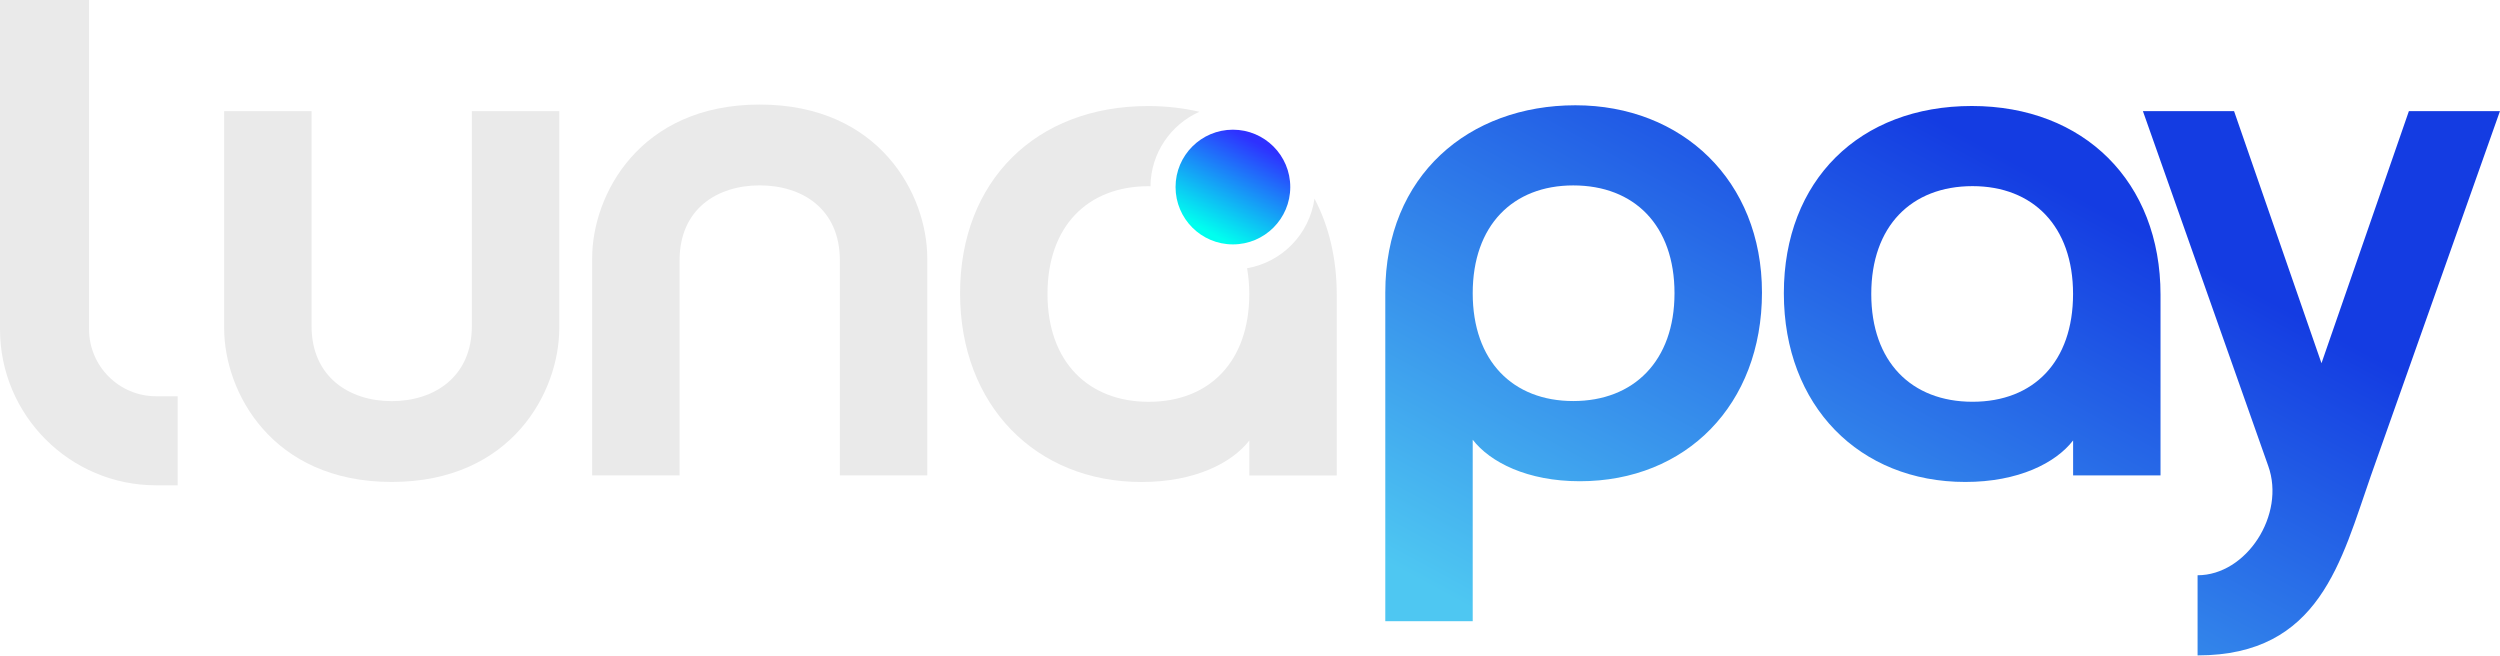
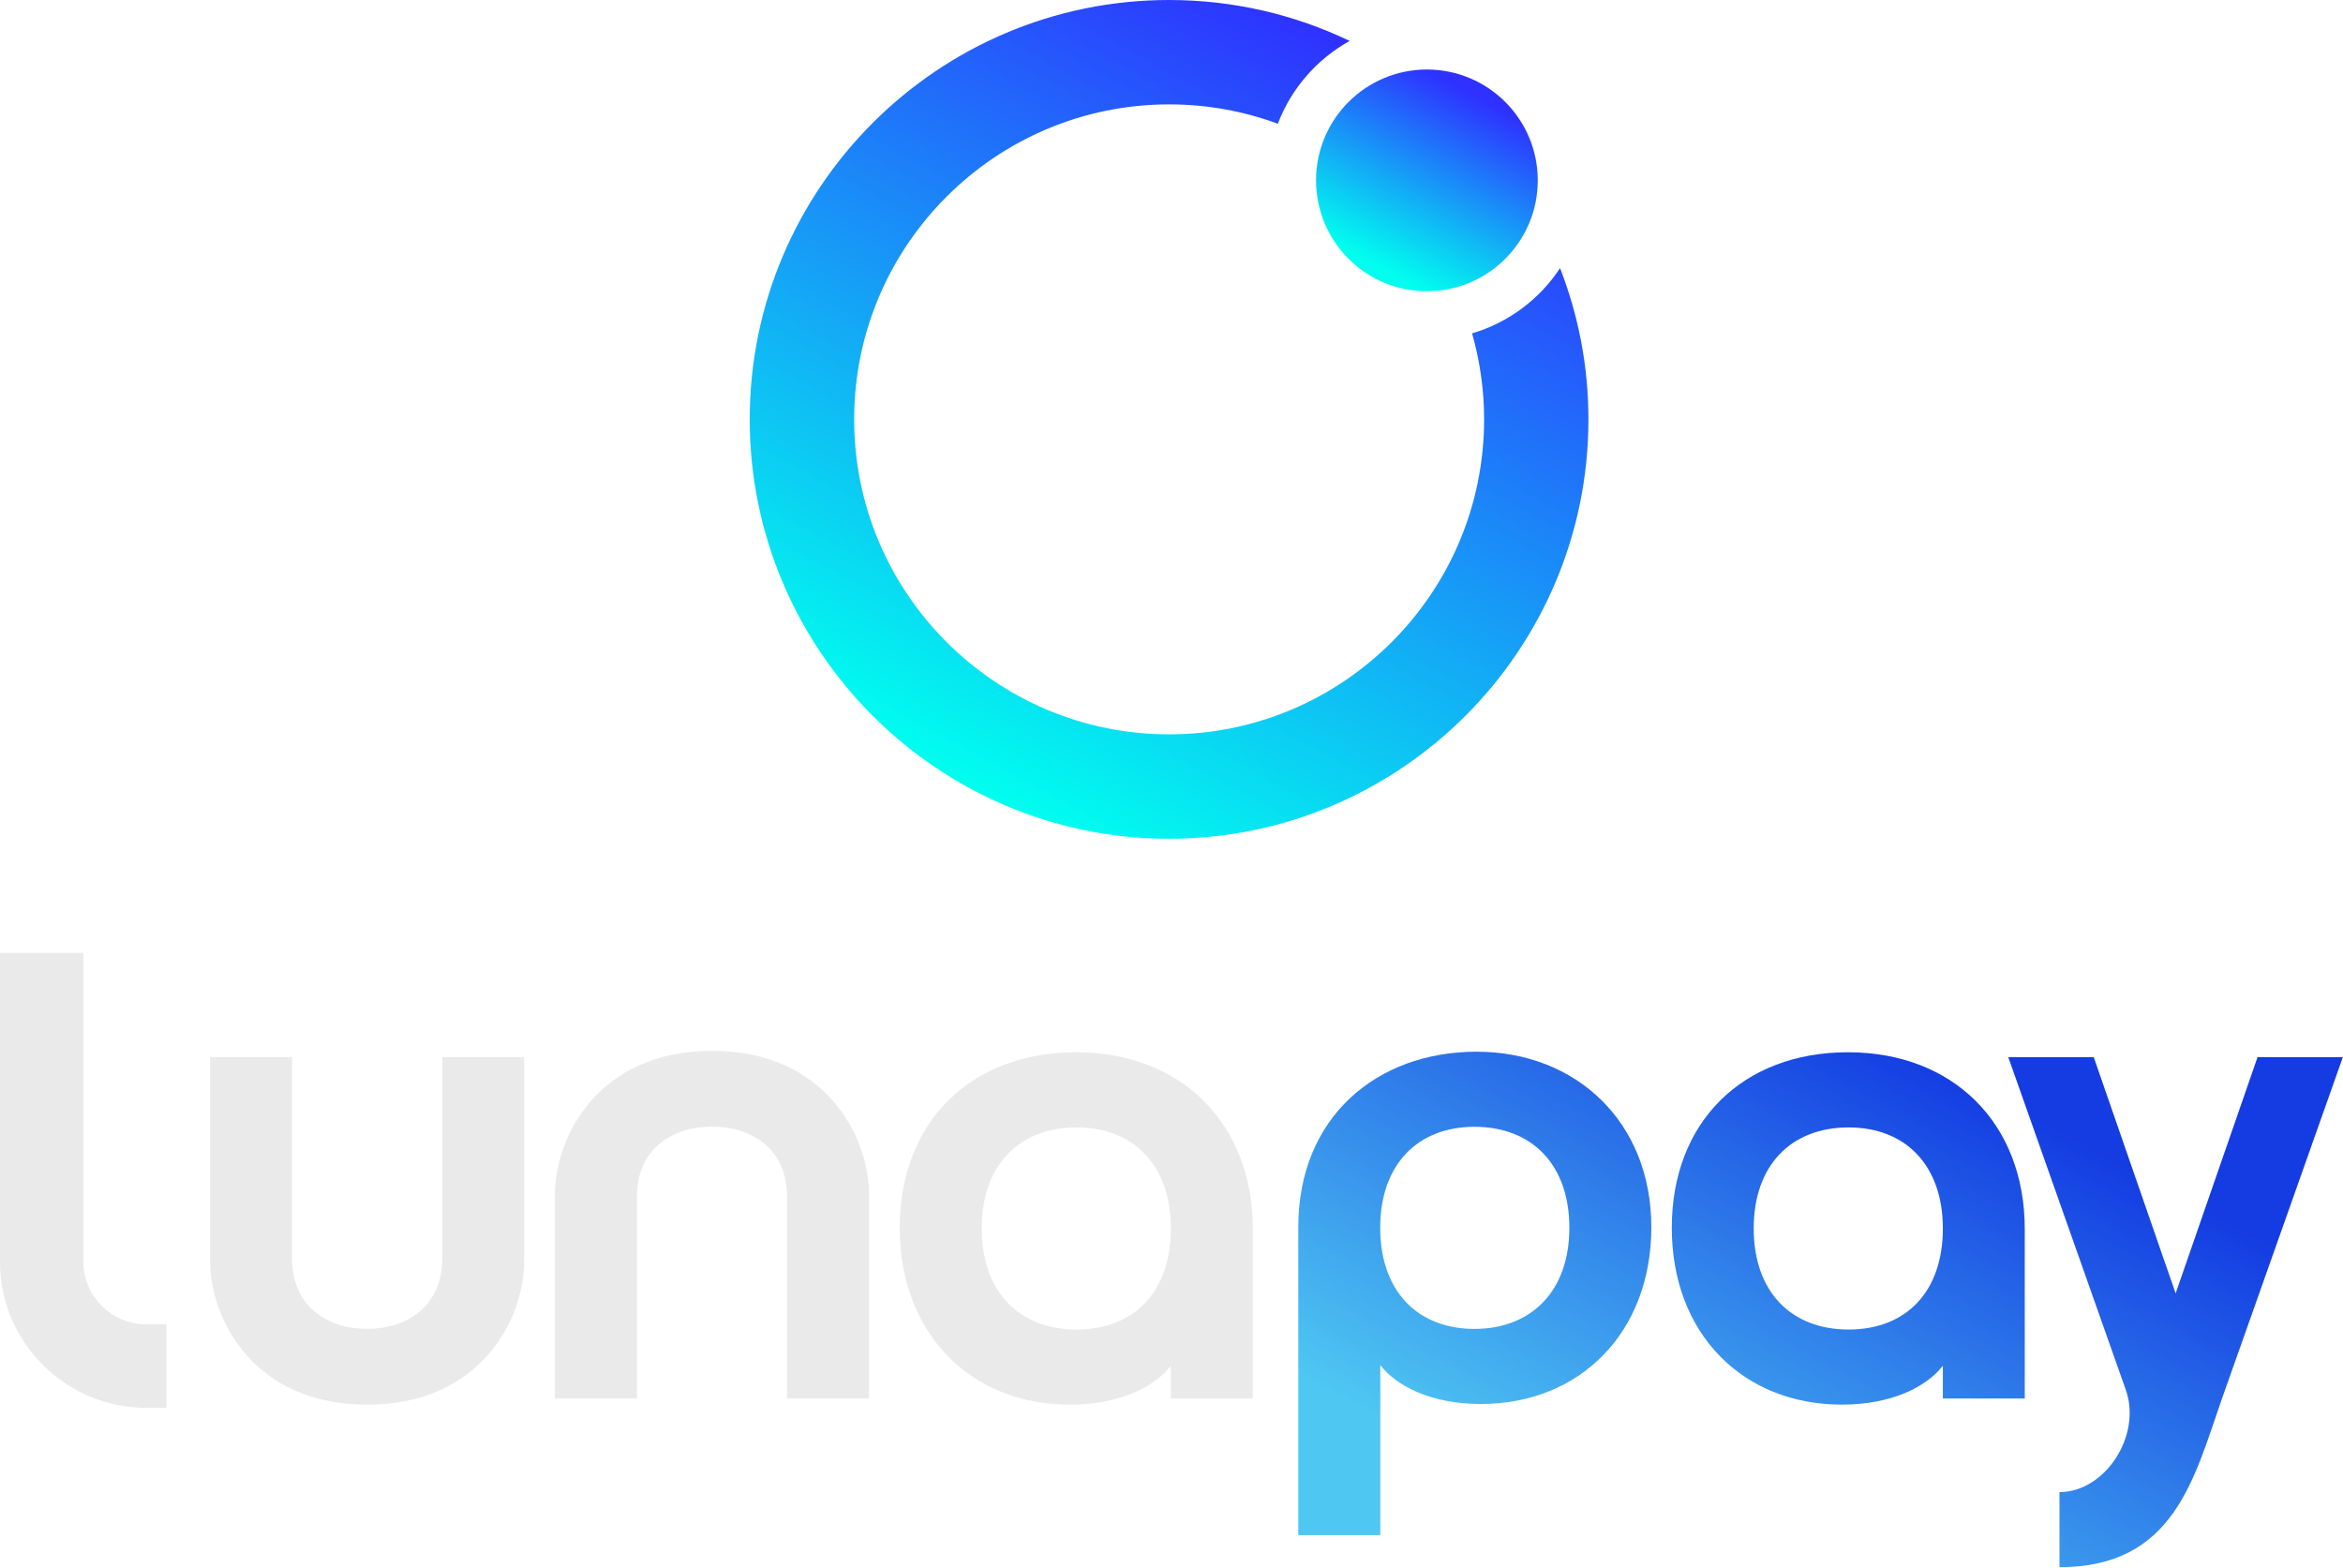
- <svg xmlns="http://www.w3.org/2000/svg" id="Capa_1" data-name="Capa 1" viewBox="0 0 522.2 136.89">
+ <svg xmlns="http://www.w3.org/2000/svg" xmlns:xlink="http://www.w3.org/1999/xlink" id="Capa_1" data-name="Capa 1" viewBox="0 0 336.68 225.19">
  <defs>
    <style>
      .cls-1 {
+         fill: url(#Degradado_sin_nombre_44);
+       }
+ 
+       .cls-2 {
        fill: url(#Degradado_sin_nombre_96);
      }

-       .cls-2 {
-         fill: url(#Degradado_sin_nombre_35);
+       .cls-3 {
+         fill: url(#Degradado_sin_nombre_96-2);
      }

-       .cls-3 {
+       .cls-4 {
        fill: #eaeaea;
      }
    </style>
-     <linearGradient id="Degradado_sin_nombre_35" data-name="Degradado sin nombre 35" x1="352.27" y1="-7.79" x2="438.73" y2="-167.4" gradientTransform="translate(0 159.33)" gradientUnits="userSpaceOnUse">
+     <linearGradient id="Degradado_sin_nombre_44" data-name="Degradado sin nombre 44" x1="-439.96" y1="-979.08" x2="-387.3" y2="-1076.41" gradientTransform="translate(673.4395 1202.011)" gradientUnits="userSpaceOnUse">
      <stop offset="0" stop-color="#4ec7f2" />
      <stop offset=".75" stop-color="#143ce2" />
    </linearGradient>
-     <linearGradient id="Degradado_sin_nombre_96" data-name="Degradado sin nombre 96" x1="252.43" y1="48.5" x2="262.56" y2="29.8" gradientUnits="userSpaceOnUse">
+     <linearGradient id="Degradado_sin_nombre_96" data-name="Degradado sin nombre 96" x1="139.29" y1="113.24" x2="196.65" y2="7.35" gradientUnits="userSpaceOnUse">
      <stop offset="0" stop-color="#00ffef" />
      <stop offset="1" stop-color="#2e31ff" />
    </linearGradient>
+     <linearGradient id="Degradado_sin_nombre_96-2" data-name="Degradado sin nombre 96" x1="198.25" y1="38.46" x2="211.72" y2="13.59" xlink:href="#Degradado_sin_nombre_96" />
  </defs>
  <g>
-     <path class="cls-2" d="M289.36,129.74V61.1c0-24.5,17.5-39.11,39.72-39.11s38.96,15.68,38.96,39.11-15.83,39.42-38.05,39.42c-10.96,0-18.72-3.96-22.37-8.67v37.9h-18.26ZM328.62,38.73c-12.63,0-21,8.37-21,22.52s8.37,22.52,21,22.52,21.15-8.37,21.15-22.52-8.37-22.52-21.15-22.52Z" />
-     <path class="cls-2" d="M451.29,61.56v37.74h-18.26v-7.3c-3.65,4.72-11.42,8.67-22.52,8.67-22.07,0-37.9-15.83-37.9-39.42s15.83-39.11,39.26-39.11,39.42,15.83,39.42,39.42ZM412.02,38.88c-12.78,0-21.15,8.37-21.15,22.52s8.37,22.52,21.15,22.52,21-8.37,21-22.52-8.37-22.52-21-22.52Z" />
-     <path class="cls-2" d="M447.63,23.21h19.02l18.26,52.66,18.26-52.66h19.02l-26.94,76.1c-6.24,17.81-10.65,37.59-36.22,37.59v-16.74c10.2,0,18.42-12.63,14.76-22.83l-26.18-74.12Z" />
+     <g>
+       <path class="cls-4" d="M30.19,181.13v-29.24h11.78v28.95c0,6.87,5.1,10.11,10.79,10.11s10.79-3.24,10.79-10.11v-28.95h11.78v29.24c0,8.54-6.38,20.71-22.57,20.71s-22.57-12.17-22.57-20.71Z" />
+       <path class="cls-4" d="M124.88,171.71v29.24h-11.78v-28.95c0-6.97-5.1-10.11-10.79-10.11s-10.79,3.14-10.79,10.11v28.95h-11.78v-29.24c0-8.54,6.38-20.71,22.57-20.71s22.57,12.17,22.57,20.71Z" />
+       <path class="cls-4" d="M180.02,176.62v24.34h-11.78v-4.71c-2.36,3.04-7.36,5.59-14.52,5.59-14.23,0-24.43-10.21-24.43-25.42s10.21-25.22,25.32-25.22,25.42,10.21,25.42,25.42ZM154.71,162c-8.24,0-13.64,5.4-13.64,14.52s5.4,14.52,13.64,14.52,13.54-5.4,13.54-14.52-5.4-14.52-13.54-14.52Z" />
+     </g>
+     <g>
+       <path class="cls-1" d="M186.56,220.58v-44.25c0-15.8,11.28-25.21,25.61-25.21s25.12,10.11,25.12,25.21-10.2,25.41-24.53,25.41c-7.06,0-12.07-2.55-14.42-5.59v24.43h-11.77ZM211.87,161.91c-8.14,0-13.54,5.4-13.54,14.52s5.4,14.52,13.54,14.52,13.64-5.4,13.64-14.52-5.4-14.52-13.64-14.52Z" />
+       <path class="cls-1" d="M290.95,176.62v24.33h-11.77v-4.71c-2.35,3.04-7.36,5.59-14.52,5.59-14.23,0-24.43-10.2-24.43-25.41s10.2-25.22,25.31-25.22,25.41,10.2,25.41,25.41ZM265.64,162c-8.24,0-13.64,5.4-13.64,14.52s5.4,14.52,13.64,14.52,13.54-5.4,13.54-14.52-5.4-14.52-13.54-14.52Z" />
+       <path class="cls-1" d="M288.6,151.9h12.26l11.77,33.95,11.77-33.95h12.26l-17.37,49.06c-4.02,11.48-6.87,24.23-23.35,24.23v-10.79c6.57,0,11.87-8.14,9.52-14.72l-16.88-47.78Z" />
+     </g>
+     <path class="cls-4" d="M23.92,202.29h-2.91c-11.59,0-21.02-9.43-21.02-21.02v-44.34h11.99v44.34c0,4.98,4.05,9.03,9.03,9.03h2.91v11.99Z" />
  </g>
  <g>
-     <path class="cls-3" d="M46.82,68.56V23.21h18.26v44.9c0,10.65,7.91,15.68,16.74,15.68s16.74-5.02,16.74-15.68V23.21h18.26v45.35c0,13.24-9.89,32.11-35,32.11s-35-18.87-35-32.11Z" />
-     <path class="cls-3" d="M193.69,53.95v45.35h-18.26v-44.9c0-10.81-7.91-15.68-16.74-15.68s-16.74,4.87-16.74,15.68v44.9h-18.26v-45.35c0-13.24,9.89-32.11,35-32.11s35,18.87,35,32.11Z" />
-     <path class="cls-3" d="M37.11,101.37h-4.51C14.62,101.37,0,86.75,0,68.77V0h18.6v68.77c0,7.72,6.28,14,14,14h4.51v18.6Z" />
-     <path class="cls-3" d="M274.57,41.5c-1.05,7.39-6.76,13.26-14.08,14.53.29,1.69.46,3.47.46,5.38,0,14.15-8.37,22.52-21,22.52s-21.15-8.37-21.15-22.52,8.37-22.52,21.15-22.52c.12,0,.24.01.36.02.07-6.94,4.24-12.9,10.22-15.56-3.35-.78-6.94-1.2-10.73-1.2-23.44,0-39.26,15.68-39.26,39.11s15.83,39.42,37.9,39.42c11.11,0,18.87-3.96,22.52-8.67v7.3h18.26v-37.74c0-7.58-1.64-14.35-4.64-20.06Z" />
+     <path class="cls-2" d="M224.18,38.52c-2.94,4.47-7.41,7.84-12.65,9.38,1.12,3.93,1.73,8.08,1.73,12.36,0,24.96-20.3,45.26-45.26,45.26s-45.26-20.3-45.26-45.26,20.3-45.26,45.26-45.26c5.49,0,10.75.98,15.62,2.78,1.93-5.08,5.62-9.29,10.32-11.9C186.07,2.11,177.27,0,167.99,0,134.76,0,107.73,27.03,107.73,60.26s27.03,60.26,60.26,60.26,60.26-27.03,60.26-60.26c0-7.67-1.45-14.99-4.08-21.74Z" />
+     <circle class="cls-3" cx="205.04" cy="25.92" r="15.93" />
  </g>
-   <circle class="cls-1" cx="257.53" cy="39.07" r="11.98" />
</svg>
